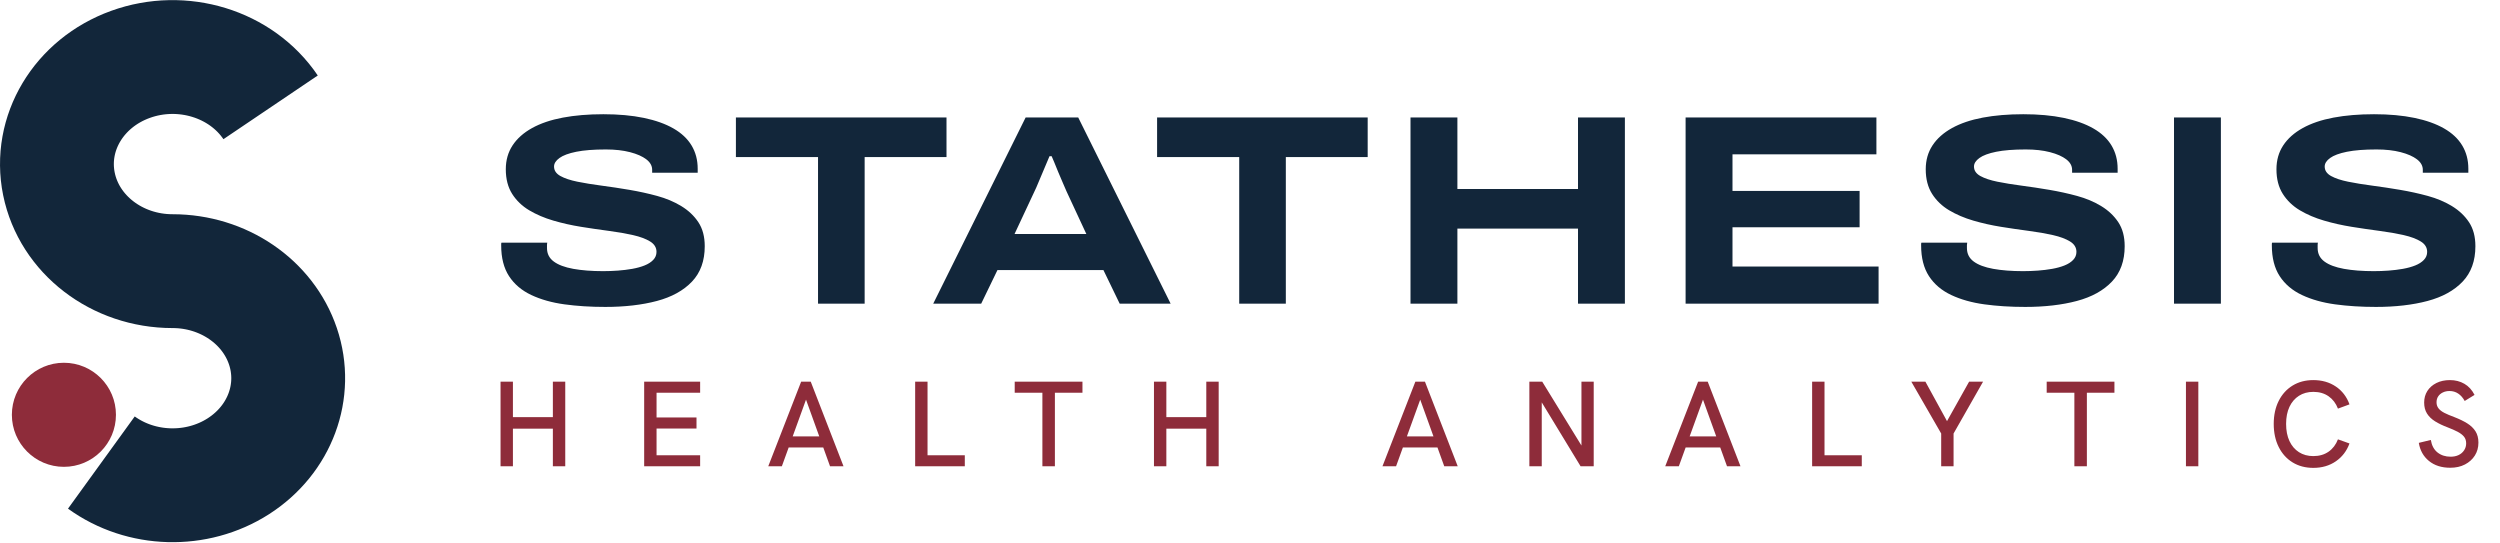
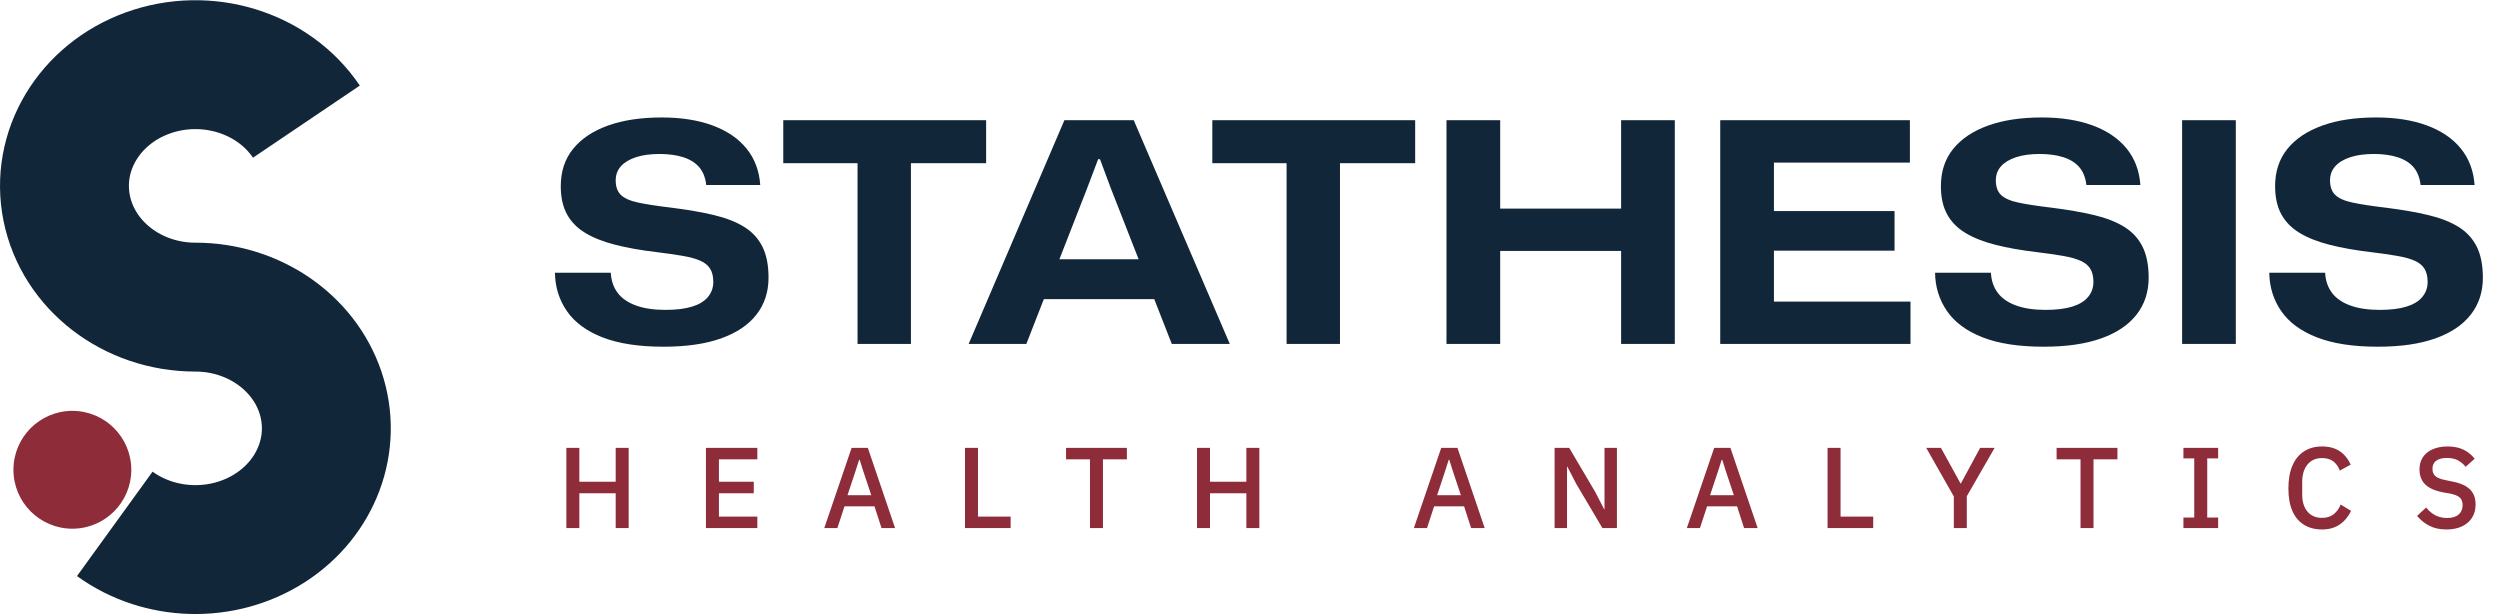
- <svg xmlns="http://www.w3.org/2000/svg" viewBox="0 0 461.2 100.0" width="461" height="100" role="img" aria-label="STATHESIS Health Analytics">
+ <svg xmlns="http://www.w3.org/2000/svg" viewBox="0 0 407.3 100.0" width="407" height="100" role="img" aria-label="STATHESIS Health Analytics">
  <g>
    <g transform="translate(-18.17 0)">
      <path d="M68.09 19.78 A21.33 19.75 0 1 0 50.00 50.00 A21.33 19.75 0 1 1 36.87 85.31" fill="none" stroke="#12263A" stroke-width="21" stroke-linecap="butt" />
      <circle cx="29.96" cy="76.50" r="9.6" fill="#8E2C3A" />
    </g>
  </g>
-   <path d="M111.66 56.6Q107.61 56.6 104.135 56.125Q100.66 55.65 98.01 54.4Q95.36 53.15 93.91 50.925Q92.46 48.7 92.46 45.25Q92.46 45.15 92.46 45.0Q92.46 44.85 92.51 44.75H100.96Q100.91 44.95 100.91 45.2Q100.91 45.45 100.91 45.75Q100.91 47.3 102.16 48.225Q103.41 49.15 105.76 49.575Q108.11 50.0 111.26 50.0Q112.61 50.0 113.985 49.9Q115.36 49.8 116.635 49.575Q117.91 49.35 118.91 48.95Q119.91 48.55 120.51 47.925Q121.11 47.3 121.11 46.45Q121.11 45.25 119.935 44.525Q118.76 43.8 116.785 43.35Q114.81 42.9 112.335 42.575Q109.86 42.25 107.21 41.825Q104.56 41.4 102.085 40.675Q99.61 39.95 97.635 38.775Q95.66 37.6 94.485 35.75Q93.31 33.9 93.31 31.2Q93.31 28.7 94.56 26.8Q95.81 24.9 98.16 23.6Q100.51 22.3 103.835 21.675Q107.16 21.05 111.31 21.05Q115.51 21.05 118.76 21.725Q122.01 22.4 124.235 23.675Q126.46 24.95 127.585 26.825Q128.71 28.7 128.71 31.1V31.85H120.31V31.3Q120.31 30.2 119.235 29.375Q118.16 28.55 116.235 28.05Q114.31 27.55 111.76 27.55Q108.41 27.55 106.31 27.975Q104.21 28.4 103.21 29.125Q102.21 29.85 102.21 30.7Q102.21 31.8 103.385 32.45Q104.56 33.1 106.535 33.5Q108.51 33.9 110.985 34.225Q113.46 34.55 116.11 35.0Q118.76 35.45 121.235 36.125Q123.71 36.8 125.685 38.0Q127.66 39.2 128.835 40.975Q130.01 42.75 130.01 45.4Q130.01 49.45 127.66 51.925Q125.31 54.4 121.185 55.5Q117.06 56.6 111.66 56.6Z M150.91 56.0V28.95H135.76V21.65H174.61V28.95H159.51V56.0Z M172.16 56.0 189.21 21.65H198.91L215.96 56.0H206.56L203.56 49.8H184.01L181.01 56.0ZM187.16 43.15H200.41L196.76 35.3Q196.56 34.8 196.11 33.8Q195.66 32.8 195.235 31.75Q194.81 30.7 194.46 29.85Q194.11 29.0 194.01 28.8H193.61Q193.21 29.8 192.66 31.05Q192.11 32.3 191.635 33.475Q191.16 34.65 190.81 35.35Z M228.61 56.0V28.95H213.46V21.65H252.31V28.95H237.21V56.0Z M260.21 56.0V21.65H268.86V34.85H291.11V21.65H299.76V56.0H291.11V42.15H268.86V56.0Z M310.96 56.0V21.65H346.16V28.45H319.61V35.2H343.06V41.9H319.61V49.15H346.56V56.0Z M373.61 56.6Q369.56 56.6 366.085 56.125Q362.61 55.65 359.96 54.4Q357.31 53.15 355.86 50.925Q354.41 48.7 354.41 45.25Q354.41 45.15 354.41 45.0Q354.41 44.85 354.46 44.75H362.91Q362.86 44.95 362.86 45.2Q362.86 45.45 362.86 45.75Q362.86 47.3 364.11 48.225Q365.36 49.15 367.71 49.575Q370.06 50.0 373.21 50.0Q374.56 50.0 375.935 49.9Q377.31 49.8 378.585 49.575Q379.86 49.35 380.86 48.95Q381.86 48.55 382.46 47.925Q383.06 47.3 383.06 46.45Q383.06 45.25 381.885 44.525Q380.71 43.8 378.735 43.35Q376.76 42.9 374.285 42.575Q371.81 42.25 369.16 41.825Q366.51 41.4 364.035 40.675Q361.56 39.95 359.585 38.775Q357.61 37.6 356.435 35.75Q355.26 33.9 355.26 31.2Q355.26 28.7 356.51 26.8Q357.76 24.9 360.11 23.6Q362.46 22.3 365.785 21.675Q369.11 21.05 373.26 21.05Q377.46 21.05 380.71 21.725Q383.96 22.4 386.185 23.675Q388.41 24.95 389.535 26.825Q390.66 28.7 390.66 31.1V31.85H382.26V31.3Q382.26 30.2 381.185 29.375Q380.11 28.55 378.185 28.05Q376.26 27.55 373.71 27.55Q370.36 27.55 368.26 27.975Q366.16 28.4 365.16 29.125Q364.16 29.85 364.16 30.7Q364.16 31.8 365.335 32.45Q366.51 33.1 368.485 33.5Q370.46 33.9 372.935 34.225Q375.41 34.55 378.06 35.0Q380.71 35.45 383.185 36.125Q385.66 36.8 387.635 38.0Q389.61 39.2 390.785 40.975Q391.96 42.75 391.96 45.4Q391.96 49.45 389.61 51.925Q387.26 54.4 383.135 55.5Q379.01 56.6 373.61 56.6Z M401.06 56.0V21.65H409.71V56.0Z M438.31 56.6Q434.26 56.6 430.785 56.125Q427.31 55.65 424.66 54.4Q422.01 53.15 420.56 50.925Q419.11 48.7 419.11 45.25Q419.11 45.15 419.11 45.0Q419.11 44.85 419.16 44.75H427.61Q427.56 44.95 427.56 45.2Q427.56 45.45 427.56 45.75Q427.56 47.3 428.81 48.225Q430.06 49.15 432.41 49.575Q434.76 50.0 437.91 50.0Q439.26 50.0 440.635 49.9Q442.01 49.8 443.285 49.575Q444.56 49.35 445.56 48.95Q446.56 48.55 447.16 47.925Q447.76 47.3 447.76 46.45Q447.76 45.25 446.585 44.525Q445.41 43.8 443.435 43.35Q441.46 42.9 438.985 42.575Q436.51 42.25 433.86 41.825Q431.21 41.4 428.735 40.675Q426.26 39.95 424.285 38.775Q422.31 37.6 421.135 35.75Q419.96 33.9 419.96 31.2Q419.96 28.7 421.21 26.8Q422.46 24.9 424.81 23.6Q427.16 22.3 430.485 21.675Q433.81 21.05 437.96 21.05Q442.16 21.05 445.41 21.725Q448.66 22.4 450.885 23.675Q453.11 24.95 454.235 26.825Q455.36 28.7 455.36 31.1V31.85H446.96V31.3Q446.96 30.2 445.885 29.375Q444.81 28.55 442.885 28.05Q440.96 27.55 438.41 27.55Q435.06 27.55 432.96 27.975Q430.86 28.4 429.86 29.125Q428.86 29.85 428.86 30.7Q428.86 31.8 430.035 32.45Q431.21 33.1 433.185 33.5Q435.16 33.9 437.635 34.225Q440.11 34.55 442.76 35.0Q445.41 35.45 447.885 36.125Q450.36 36.8 452.335 38.0Q454.31 39.2 455.485 40.975Q456.66 42.75 456.66 45.4Q456.66 49.45 454.31 51.925Q451.96 54.4 447.835 55.5Q443.71 56.6 438.31 56.6Z" fill="#12263A" />
-   <path d="M92.34 86.0V70.389H94.624V76.929H101.993V70.389H104.278V86.0H101.993V79.057H94.624V86.0Z M118.836 86.0V70.389H129.161V72.427H121.121V76.996H128.49V79.034H121.121V83.962H129.161V86.0Z M141.727 86.0 147.796 70.389H149.566L155.613 86.0H153.127L148.692 73.704L144.235 86.0ZM145.31 82.528 146.004 80.49H151.335L152.097 82.528Z M168.828 86.0V70.389H171.112V83.962H177.988V86.0Z M192.3 86.0V72.427H187.194V70.389H199.692V72.427H194.607V86.0Z M212.884 86.0V70.389H215.168V76.929H222.537V70.389H224.822V86.0H222.537V79.057H215.168V86.0Z  M255.036 86.0 261.106 70.389H262.875L268.923 86.0H266.436L262.002 73.704L257.545 86.0ZM258.62 82.528 259.314 80.49H264.645L265.406 82.528Z M282.137 86.0V70.389H284.511L292.283 83.044H291.746V70.389H294.008V86.0H291.589L283.884 73.323H284.422V86.0Z M307.2 86.0 313.27 70.389H315.039L321.087 86.0H318.6L314.166 73.704L309.709 86.0ZM310.784 82.528 311.478 80.49H316.809L317.57 82.528Z M334.301 86.0V70.389H336.586V83.962H343.462V86.0Z M358.11 86.0V79.953L352.6 70.389H355.198L359.185 77.668L363.261 70.389H365.837L360.394 79.953V86.0Z M382.68 86.0V72.427H377.573V70.389H390.071V72.427H384.987V86.0Z M403.263 86.0V70.389H405.548V86.0Z M426.759 86.291Q424.586 86.291 422.94 85.283Q421.294 84.275 420.375 82.439Q419.457 80.602 419.457 78.183Q419.457 75.764 420.375 73.939Q421.294 72.113 422.94 71.106Q424.586 70.098 426.759 70.098Q429.155 70.098 430.913 71.285Q432.672 72.472 433.433 74.577L431.305 75.361Q430.745 73.905 429.581 73.088Q428.416 72.27 426.759 72.27Q425.236 72.27 424.104 72.998Q422.973 73.726 422.357 75.036Q421.741 76.347 421.741 78.183Q421.741 80.02 422.357 81.341Q422.973 82.663 424.104 83.391Q425.236 84.119 426.759 84.119Q428.416 84.119 429.581 83.301Q430.745 82.484 431.305 81.028L433.433 81.789Q432.672 83.872 430.913 85.082Q429.155 86.291 426.759 86.291Z M452.023 86.269Q449.627 86.269 448.092 85.015Q446.558 83.76 446.222 81.677L448.439 81.14Q448.686 82.663 449.671 83.447Q450.657 84.231 452.09 84.231Q452.919 84.231 453.557 83.928Q454.196 83.626 454.576 83.055Q454.957 82.484 454.957 81.767Q454.957 81.005 454.543 80.513Q454.128 80.02 453.378 79.628Q452.628 79.236 451.575 78.833Q450.209 78.318 449.235 77.713Q448.26 77.108 447.734 76.268Q447.208 75.428 447.208 74.241Q447.208 73.032 447.801 72.102Q448.395 71.173 449.47 70.635Q450.545 70.098 451.956 70.098Q453.457 70.098 454.632 70.781Q455.808 71.464 456.503 72.83L454.688 73.95Q454.196 73.054 453.49 72.584Q452.785 72.113 451.889 72.113Q451.194 72.113 450.646 72.382Q450.097 72.651 449.794 73.11Q449.492 73.569 449.492 74.196Q449.492 74.846 449.862 75.316Q450.231 75.787 450.959 76.156Q451.687 76.526 452.785 76.929Q454.173 77.467 455.159 78.082Q456.144 78.698 456.682 79.549Q457.219 80.401 457.219 81.632Q457.219 82.976 456.559 84.018Q455.898 85.059 454.733 85.664Q453.568 86.269 452.023 86.269Z" fill="#8E2C3A" />
+   <path d="M108.11 56.45Q102.06 56.45 98.16 54.925Q94.26 53.4 92.36 50.65Q90.46 47.9 90.41 44.4H99.51Q99.61 46.3 100.61 47.65Q101.61 49.0 103.585 49.725Q105.56 50.45 108.41 50.45Q111.01 50.45 112.735 49.925Q114.46 49.4 115.335 48.35Q116.21 47.3 116.21 45.9Q116.21 44.55 115.685 43.725Q115.16 42.9 114.06 42.425Q112.96 41.95 111.235 41.65Q109.51 41.35 107.06 41.05Q103.21 40.6 100.26 39.85Q97.31 39.1 95.335 37.9Q93.36 36.7 92.36 34.85Q91.36 33.0 91.36 30.3Q91.36 26.7 93.36 24.225Q95.36 21.75 99.035 20.425Q102.71 19.1 107.81 19.1Q112.56 19.1 116.085 20.4Q119.61 21.7 121.61 24.15Q123.61 26.6 123.86 30.1H115.06Q114.86 28.3 113.91 27.2Q112.96 26.1 111.31 25.575Q109.66 25.05 107.46 25.05Q105.21 25.05 103.61 25.575Q102.01 26.1 101.16 27.05Q100.31 28.0 100.31 29.35Q100.31 30.9 101.16 31.725Q102.01 32.55 104.01 32.975Q106.01 33.4 109.41 33.8Q113.36 34.3 116.31 35.0Q119.26 35.7 121.235 36.925Q123.21 38.15 124.21 40.15Q125.21 42.15 125.21 45.2Q125.21 48.7 123.235 51.225Q121.26 53.75 117.46 55.1Q113.66 56.45 108.11 56.45Z M139.71 56.0V25.8H148.41V56.0ZM127.61 26.55V19.55H160.66V26.55Z M157.81 56.0 173.41 19.55H184.71L200.36 56.0H190.91L180.96 30.6L179.21 25.9H178.91L177.11 30.65L167.21 56.0ZM169.46 48.7 171.86 42.2H186.26L188.61 48.7Z M209.61 56.0V25.8H218.31V56.0ZM197.51 26.55V19.55H230.56V26.55Z M235.66 56.0V19.55H244.41V56.0ZM264.11 56.0V19.55H272.86V56.0ZM243.06 40.85V33.95H265.41V40.85Z M280.26 56.0V19.55H311.16V26.45H287.01L289.01 24.5V51.05L287.01 49.1H311.26V56.0ZM287.16 40.8V34.35H308.66V40.8Z M332.96 56.45Q326.91 56.45 323.01 54.925Q319.11 53.4 317.21 50.65Q315.31 47.9 315.26 44.4H324.36Q324.46 46.3 325.46 47.65Q326.46 49.0 328.435 49.725Q330.41 50.45 333.26 50.45Q335.86 50.45 337.585 49.925Q339.31 49.4 340.185 48.35Q341.06 47.3 341.06 45.9Q341.06 44.55 340.535 43.725Q340.01 42.9 338.91 42.425Q337.81 41.95 336.085 41.65Q334.36 41.35 331.91 41.05Q328.06 40.6 325.11 39.85Q322.16 39.1 320.185 37.9Q318.21 36.7 317.21 34.85Q316.21 33.0 316.21 30.3Q316.21 26.7 318.21 24.225Q320.21 21.75 323.885 20.425Q327.56 19.1 332.66 19.1Q337.41 19.1 340.935 20.4Q344.46 21.7 346.46 24.15Q348.46 26.6 348.71 30.1H339.91Q339.71 28.3 338.76 27.2Q337.81 26.1 336.16 25.575Q334.51 25.05 332.31 25.05Q330.06 25.05 328.46 25.575Q326.86 26.1 326.01 27.05Q325.16 28.0 325.16 29.35Q325.16 30.9 326.01 31.725Q326.86 32.55 328.86 32.975Q330.86 33.4 334.26 33.8Q338.21 34.3 341.16 35.0Q344.11 35.7 346.085 36.925Q348.06 38.15 349.06 40.15Q350.06 42.15 350.06 45.2Q350.06 48.7 348.085 51.225Q346.11 53.75 342.31 55.1Q338.51 56.45 332.96 56.45Z M355.51 56.0V19.55H364.26V56.0Z M387.41 56.45Q381.36 56.45 377.46 54.925Q373.56 53.4 371.66 50.65Q369.76 47.9 369.71 44.4H378.81Q378.91 46.3 379.91 47.65Q380.91 49.0 382.885 49.725Q384.86 50.45 387.71 50.45Q390.31 50.45 392.035 49.925Q393.76 49.4 394.635 48.35Q395.51 47.3 395.51 45.9Q395.51 44.55 394.985 43.725Q394.46 42.9 393.36 42.425Q392.26 41.95 390.535 41.65Q388.81 41.35 386.36 41.05Q382.51 40.6 379.56 39.85Q376.61 39.1 374.635 37.9Q372.66 36.7 371.66 34.85Q370.66 33.0 370.66 30.3Q370.66 26.7 372.66 24.225Q374.66 21.75 378.335 20.425Q382.01 19.1 387.11 19.1Q391.86 19.1 395.385 20.4Q398.91 21.7 400.91 24.15Q402.91 26.6 403.16 30.1H394.36Q394.16 28.3 393.21 27.2Q392.26 26.1 390.61 25.575Q388.96 25.05 386.76 25.05Q384.51 25.05 382.91 25.575Q381.31 26.1 380.46 27.05Q379.61 28.0 379.61 29.35Q379.61 30.9 380.46 31.725Q381.31 32.55 383.31 32.975Q385.31 33.4 388.71 33.8Q392.66 34.3 395.61 35.0Q398.56 35.7 400.535 36.925Q402.51 38.15 403.51 40.15Q404.51 42.15 404.51 45.2Q404.51 48.7 402.535 51.225Q400.56 53.75 396.76 55.1Q392.96 56.45 387.41 56.45Z" fill="#12263A" />
+   <path d="M100.307 86.0V80.324H94.388V86.0H92.271V72.925H94.388V78.451H100.307V72.925H102.424V86.0Z M123.386 86.0H115.012V72.925H123.386V74.798H117.129V78.451H122.805V80.324H117.129V84.127H123.386Z M145.827 86.0H143.617L142.474 82.46H137.585L136.423 86.0H134.288L138.746 72.925H141.387ZM141.949 80.643 140.657 76.765 140.057 74.873H139.964L139.364 76.765L138.072 80.643Z M164.653 86.0H157.216V72.925H159.333V84.127H164.653Z M183.592 74.798H179.695V86.0H177.579V74.798H173.682V72.925H183.592Z M203.055 86.0V80.324H197.135V86.0H195.018V72.925H197.135V78.451H203.055V72.925H205.171V86.0Z  M241.887 86.0H239.677L238.534 82.46H233.645L232.483 86.0H230.348L234.806 72.925H237.448ZM238.009 80.643 236.717 76.765 236.117 74.873H236.024L235.424 76.765L234.132 80.643Z M261.069 86.0 256.798 78.788 255.356 75.997H255.3V78.844V86.0H253.276V72.925H255.655L259.908 80.137L261.35 82.928H261.406V80.081V72.925H263.429V86.0Z M286.358 86.0H284.148L283.005 82.46H278.116L276.954 86.0H274.819L279.277 72.925H281.918ZM282.48 80.643 281.188 76.765 280.588 74.873H280.495L279.895 76.765L278.603 80.643Z M305.184 86.0H297.747V72.925H299.864V84.127H305.184Z M320.432 86.0H318.316V80.849L313.82 72.925H316.217L319.421 78.751H319.458L322.605 72.925H324.966L320.432 80.811Z M344.972 74.798H341.075V86.0H338.959V74.798H335.062V72.925H344.972Z M361.381 86.0H355.724V84.277H357.485V74.648H355.724V72.925H361.381V74.648H359.602V84.277H361.381Z M378.316 86.225Q376.611 86.225 375.375 85.466Q374.138 84.707 373.483 83.228Q372.827 81.748 372.827 79.537Q372.827 77.346 373.483 75.819Q374.138 74.292 375.375 73.496Q376.611 72.7 378.316 72.7Q380.001 72.7 381.154 73.449Q382.306 74.199 382.98 75.66L381.2 76.634Q380.863 75.697 380.161 75.145Q379.458 74.592 378.316 74.592Q376.798 74.592 375.937 75.641Q375.075 76.69 375.075 78.507V80.511Q375.075 82.31 375.937 83.321Q376.798 84.333 378.316 84.333Q379.477 84.333 380.226 83.724Q380.976 83.115 381.331 82.16L383.036 83.19Q382.38 84.595 381.191 85.41Q380.001 86.225 378.316 86.225Z M398.565 86.225Q396.936 86.225 395.774 85.616Q394.613 85.007 393.789 84.014L395.268 82.647Q395.943 83.49 396.776 83.921Q397.61 84.352 398.678 84.352Q399.933 84.352 400.57 83.78Q401.207 83.209 401.207 82.272Q401.207 81.766 401.019 81.392Q400.832 81.017 400.382 80.774Q399.933 80.53 399.184 80.38L398.022 80.174Q396.748 79.931 395.896 79.462Q395.044 78.994 394.613 78.235Q394.182 77.477 394.182 76.446Q394.182 75.285 394.744 74.442Q395.306 73.599 396.346 73.15Q397.385 72.7 398.771 72.7Q400.251 72.7 401.338 73.215Q402.424 73.73 403.174 74.704L401.694 76.016Q401.188 75.36 400.457 74.967Q399.727 74.573 398.64 74.573Q397.516 74.573 396.908 75.023Q396.299 75.472 396.299 76.334Q396.299 76.877 396.523 77.233Q396.748 77.589 397.207 77.814Q397.666 78.039 398.359 78.17L399.521 78.413Q400.832 78.657 401.675 79.144Q402.518 79.631 402.921 80.371Q403.323 81.111 403.323 82.16Q403.323 83.377 402.761 84.286Q402.199 85.195 401.132 85.71Q400.064 86.225 398.565 86.225Z" fill="#8E2C3A" />
</svg>
